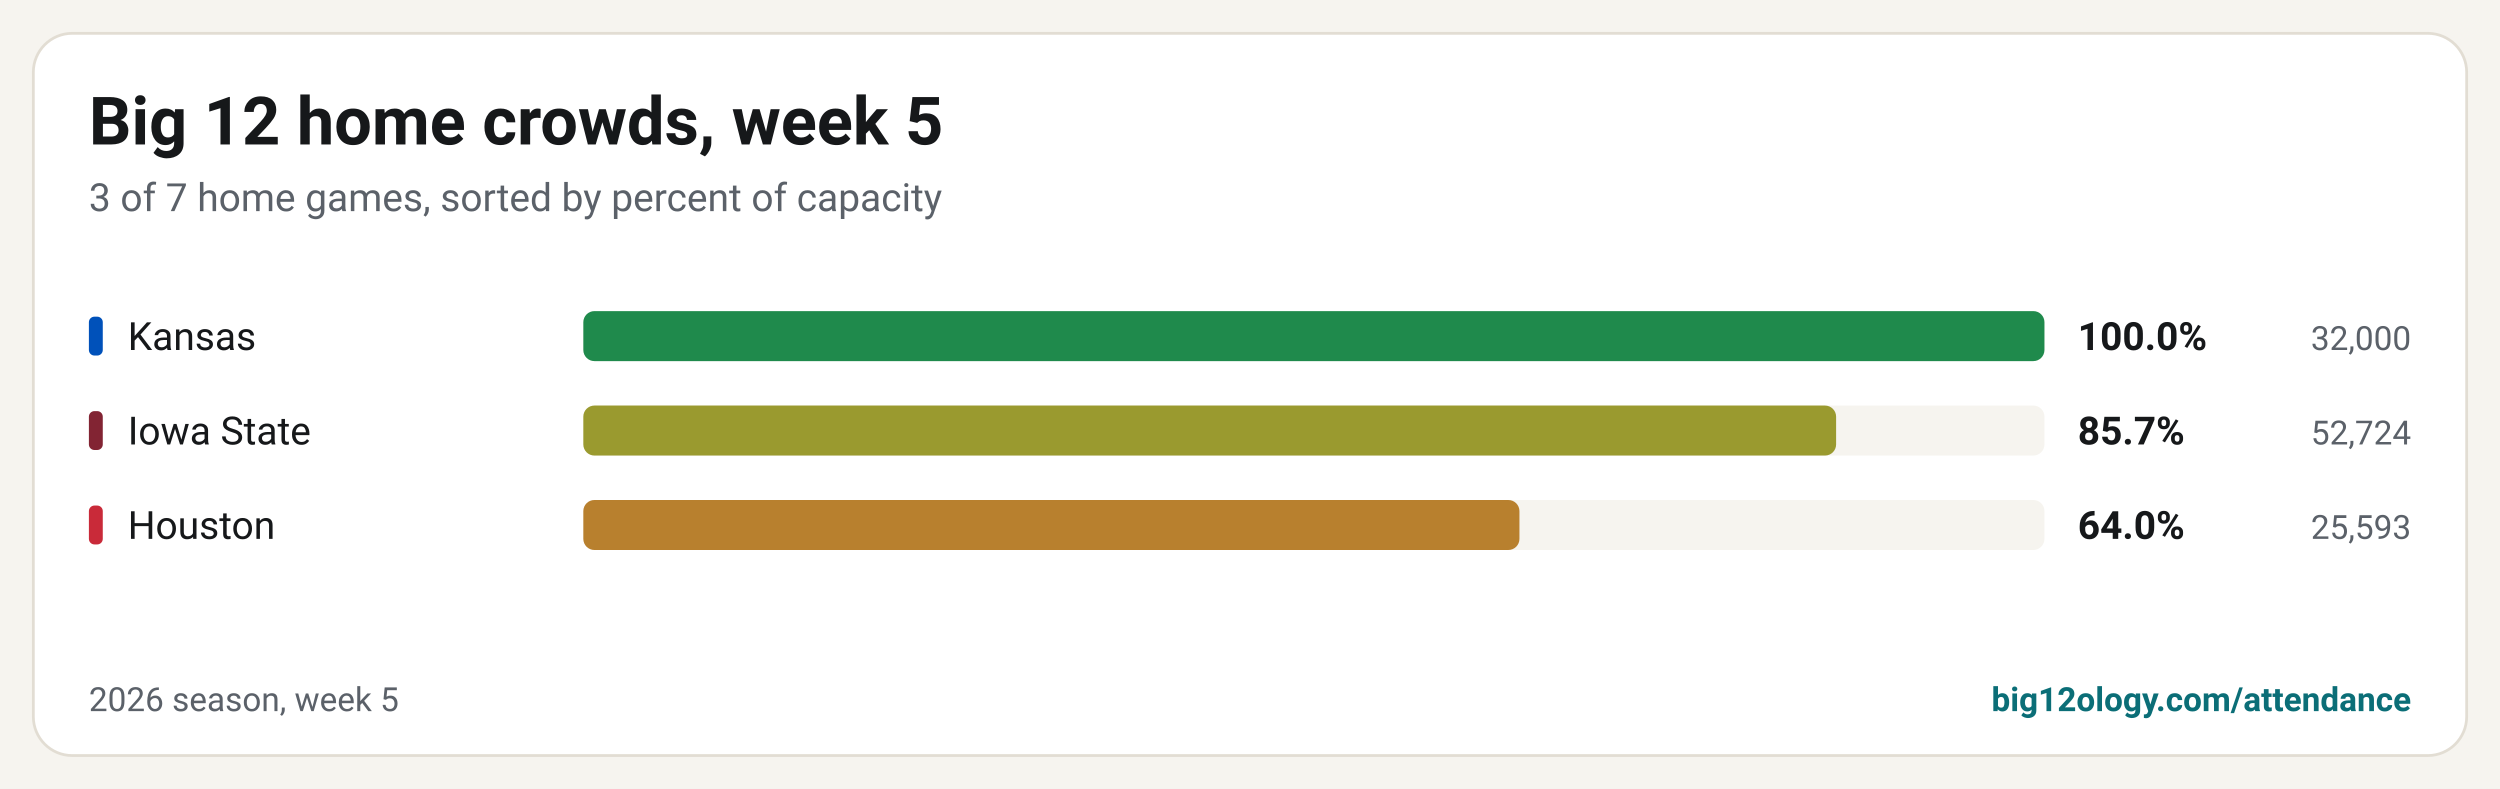
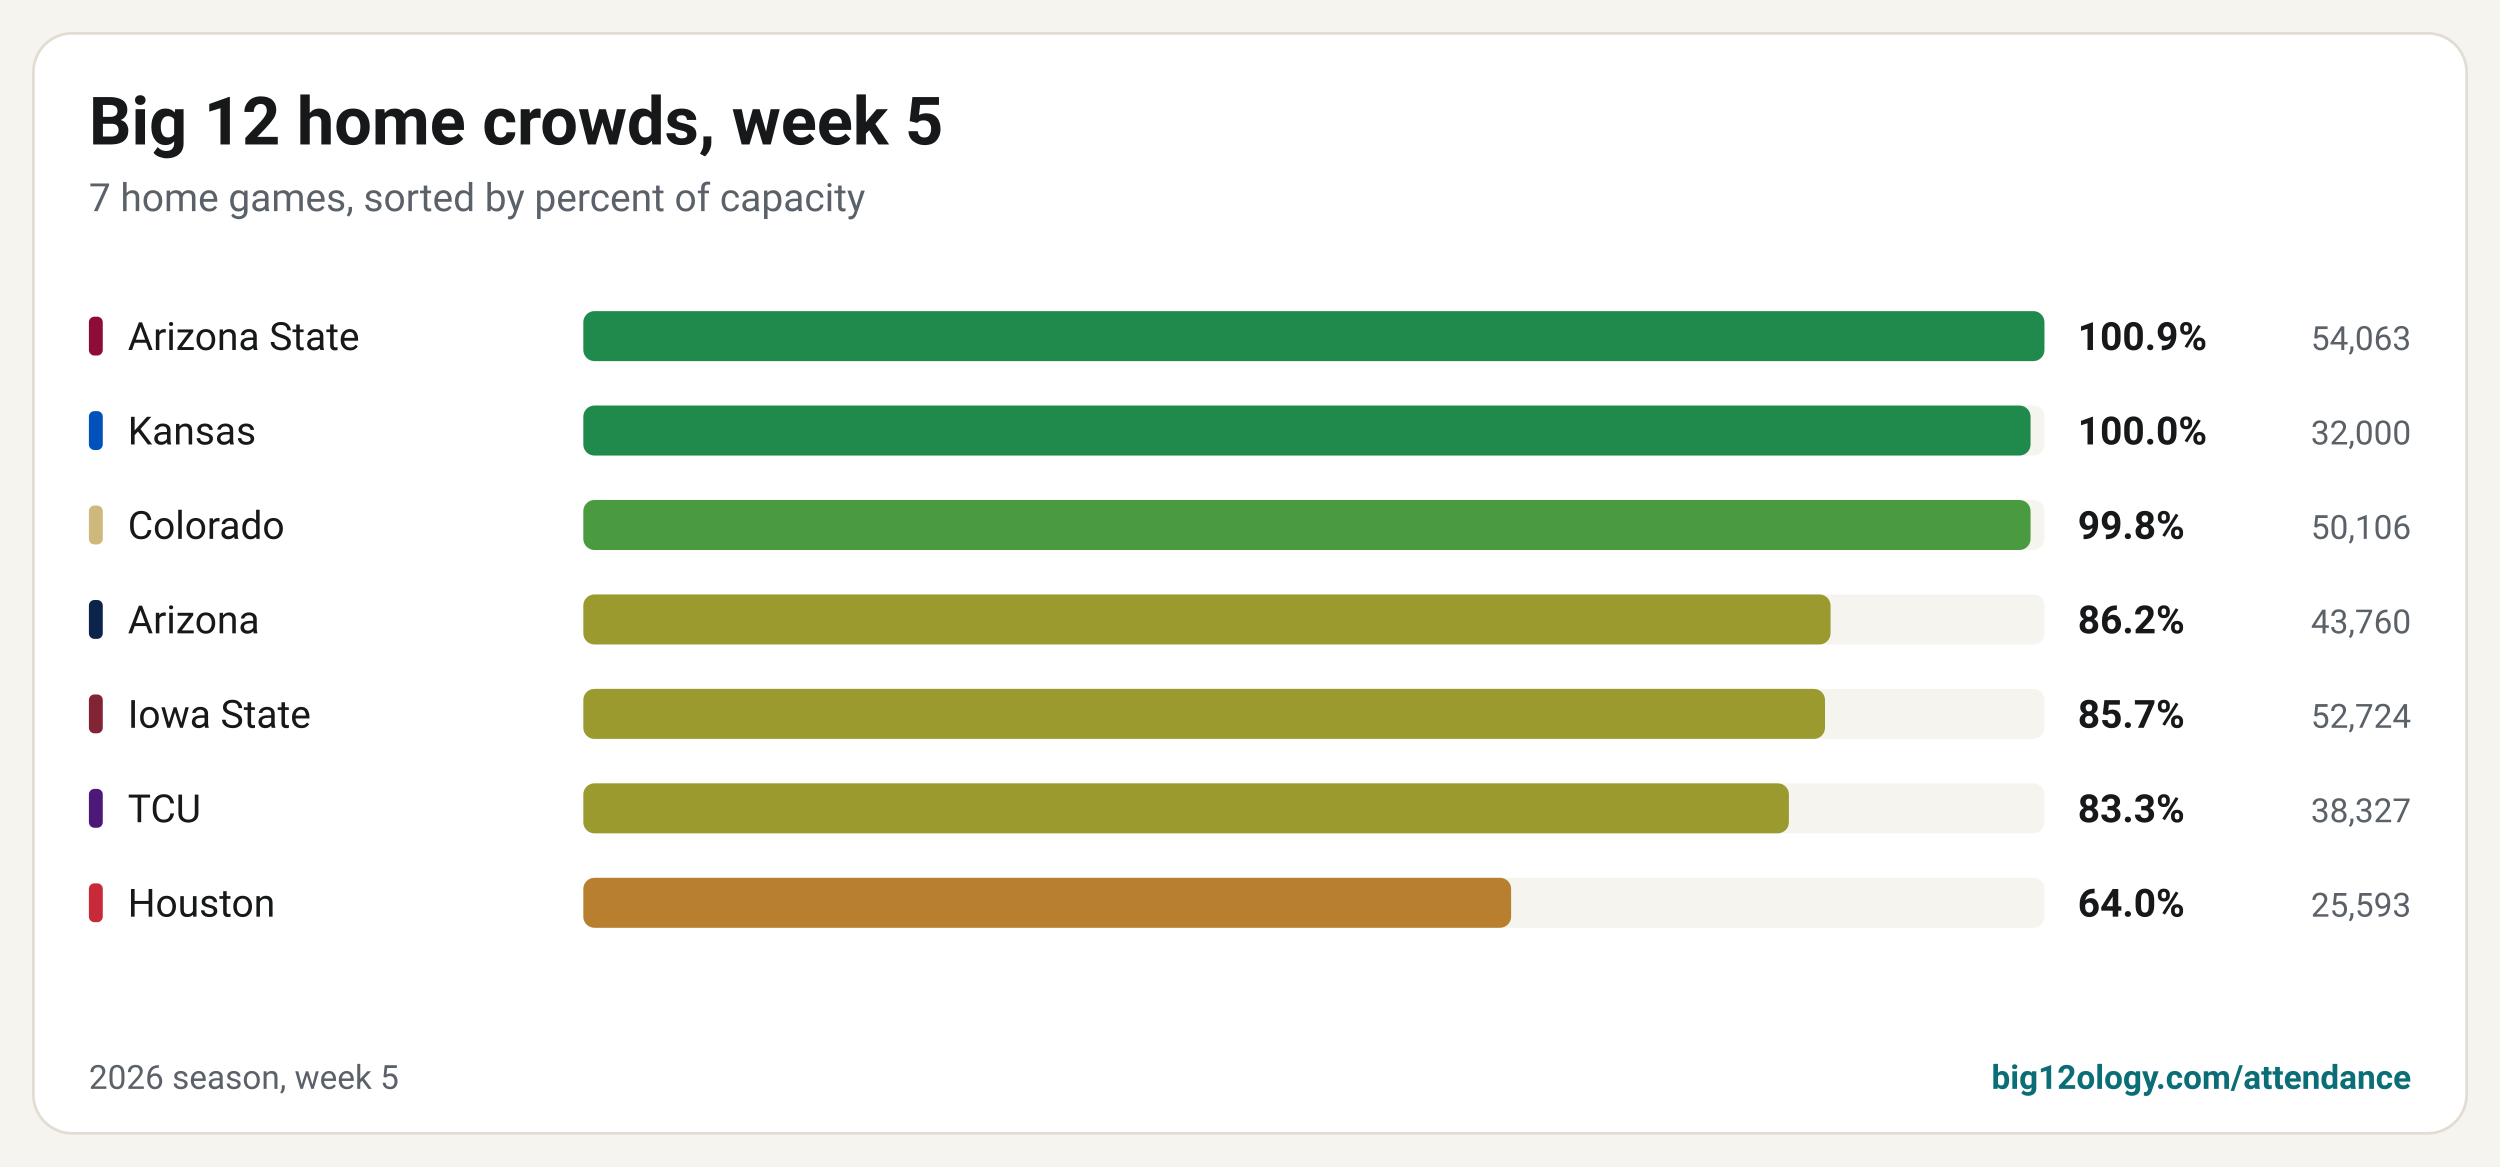
- <svg xmlns="http://www.w3.org/2000/svg" width="900" height="284" viewBox="0 0 900 284" role="img" aria-label="Big 12 home crowds, week 5. 3 of 7 home games, sorted by percent of capacity">
-   <rect width="900" height="284" fill="#f6f4ef" />
-   <rect x="12" y="12" width="876" height="260" rx="14" fill="#ffffff" stroke="#e2ddd3" />
+ <svg xmlns="http://www.w3.org/2000/svg" width="900" height="420" viewBox="0 0 900 420" role="img" aria-label="Big 12 home crowds, week 5. 7 home games, sorted by percent of capacity">
+   <rect width="900" height="420" fill="#f6f4ef" />
+   <rect x="12" y="12" width="876" height="396" rx="14" fill="#ffffff" stroke="#e2ddd3" />
  <text x="32" y="52" font-family="-apple-system, BlinkMacSystemFont, 'Segoe UI', Roboto, Helvetica, Arial, sans-serif" font-size="24" font-weight="700" fill="#16181A">Big 12 home crowds, week 5</text>
-   <text x="32" y="76" font-family="-apple-system, BlinkMacSystemFont, 'Segoe UI', Roboto, Helvetica, Arial, sans-serif" font-size="14" fill="#5b6169">3 of 7 home games, sorted by percent of capacity</text>
-   <rect x="32" y="114" width="5" height="14" rx="2" fill="#0051ba" />
-   <text x="46" y="126" font-family="-apple-system, BlinkMacSystemFont, 'Segoe UI', Roboto, Helvetica, Arial, sans-serif" font-size="14" fill="#16181A">Kansas</text>
+   <text x="32" y="76" font-family="-apple-system, BlinkMacSystemFont, 'Segoe UI', Roboto, Helvetica, Arial, sans-serif" font-size="14" fill="#5b6169">7 home games, sorted by percent of capacity</text>
+   <rect x="32" y="114" width="5" height="14" rx="2" fill="#8e0c3a" />
+   <text x="46" y="126" font-family="-apple-system, BlinkMacSystemFont, 'Segoe UI', Roboto, Helvetica, Arial, sans-serif" font-size="14" fill="#16181A">Arizona State</text>
  <rect x="210" y="112" width="526" height="18" rx="4" fill="#f6f4ef" />
  <rect x="210" y="112" width="526" height="18" rx="4" fill="#1f8a4c" />
-   <text x="748" y="126" font-family="-apple-system, BlinkMacSystemFont, 'Segoe UI', Roboto, Helvetica, Arial, sans-serif" font-size="14" font-weight="700" fill="#16181A">100.0%</text>
-   <text x="868" y="126" font-family="-apple-system, BlinkMacSystemFont, 'Segoe UI', Roboto, Helvetica, Arial, sans-serif" font-size="12" fill="#5b6169" text-anchor="end">32,000</text>
-   <rect x="32" y="148" width="5" height="14" rx="2" fill="#822433" />
-   <text x="46" y="160" font-family="-apple-system, BlinkMacSystemFont, 'Segoe UI', Roboto, Helvetica, Arial, sans-serif" font-size="14" fill="#16181A">Iowa State</text>
+   <text x="748" y="126" font-family="-apple-system, BlinkMacSystemFont, 'Segoe UI', Roboto, Helvetica, Arial, sans-serif" font-size="14" font-weight="700" fill="#16181A">100.9%</text>
+   <text x="868" y="126" font-family="-apple-system, BlinkMacSystemFont, 'Segoe UI', Roboto, Helvetica, Arial, sans-serif" font-size="12" fill="#5b6169" text-anchor="end">54,063</text>
+   <rect x="32" y="148" width="5" height="14" rx="2" fill="#0051ba" />
+   <text x="46" y="160" font-family="-apple-system, BlinkMacSystemFont, 'Segoe UI', Roboto, Helvetica, Arial, sans-serif" font-size="14" fill="#16181A">Kansas</text>
  <rect x="210" y="146" width="526" height="18" rx="4" fill="#f6f4ef" />
-   <rect x="210" y="146" width="451" height="18" rx="4" fill="#9a9a2f" />
-   <text x="748" y="160" font-family="-apple-system, BlinkMacSystemFont, 'Segoe UI', Roboto, Helvetica, Arial, sans-serif" font-size="14" font-weight="700" fill="#16181A">85.7%</text>
-   <text x="868" y="160" font-family="-apple-system, BlinkMacSystemFont, 'Segoe UI', Roboto, Helvetica, Arial, sans-serif" font-size="12" fill="#5b6169" text-anchor="end">52,724</text>
-   <rect x="32" y="182" width="5" height="14" rx="2" fill="#c92a39" />
-   <text x="46" y="194" font-family="-apple-system, BlinkMacSystemFont, 'Segoe UI', Roboto, Helvetica, Arial, sans-serif" font-size="14" fill="#16181A">Houston</text>
+   <rect x="210" y="146" width="521" height="18" rx="4" fill="#1f8a4c" />
+   <text x="748" y="160" font-family="-apple-system, BlinkMacSystemFont, 'Segoe UI', Roboto, Helvetica, Arial, sans-serif" font-size="14" font-weight="700" fill="#16181A">100.0%</text>
+   <text x="868" y="160" font-family="-apple-system, BlinkMacSystemFont, 'Segoe UI', Roboto, Helvetica, Arial, sans-serif" font-size="12" fill="#5b6169" text-anchor="end">32,000</text>
+   <rect x="32" y="182" width="5" height="14" rx="2" fill="#cfb87c" />
+   <text x="46" y="194" font-family="-apple-system, BlinkMacSystemFont, 'Segoe UI', Roboto, Helvetica, Arial, sans-serif" font-size="14" fill="#16181A">Colorado</text>
  <rect x="210" y="180" width="526" height="18" rx="4" fill="#f6f4ef" />
-   <rect x="210" y="180" width="337" height="18" rx="4" fill="#b8802e" />
-   <text x="748" y="194" font-family="-apple-system, BlinkMacSystemFont, 'Segoe UI', Roboto, Helvetica, Arial, sans-serif" font-size="14" font-weight="700" fill="#16181A">64.0%</text>
-   <text x="868" y="194" font-family="-apple-system, BlinkMacSystemFont, 'Segoe UI', Roboto, Helvetica, Arial, sans-serif" font-size="12" fill="#5b6169" text-anchor="end">25,593</text>
-   <text x="32" y="256" font-family="-apple-system, BlinkMacSystemFont, 'Segoe UI', Roboto, Helvetica, Arial, sans-serif" font-size="12" fill="#5b6169">2026 season, week 5</text>
-   <text x="868" y="256" font-family="-apple-system, BlinkMacSystemFont, 'Segoe UI', Roboto, Helvetica, Arial, sans-serif" font-size="12" fill="#0B6E77" text-anchor="end" font-weight="600">big12ology.com/attendance</text>
+   <rect x="210" y="180" width="521" height="18" rx="4" fill="#4a9a3f" />
+   <text x="748" y="194" font-family="-apple-system, BlinkMacSystemFont, 'Segoe UI', Roboto, Helvetica, Arial, sans-serif" font-size="14" font-weight="700" fill="#16181A">99.8%</text>
+   <text x="868" y="194" font-family="-apple-system, BlinkMacSystemFont, 'Segoe UI', Roboto, Helvetica, Arial, sans-serif" font-size="12" fill="#5b6169" text-anchor="end">50,106</text>
+   <rect x="32" y="216" width="5" height="14" rx="2" fill="#0c234b" />
+   <text x="46" y="228" font-family="-apple-system, BlinkMacSystemFont, 'Segoe UI', Roboto, Helvetica, Arial, sans-serif" font-size="14" fill="#16181A">Arizona</text>
+   <rect x="210" y="214" width="526" height="18" rx="4" fill="#f6f4ef" />
+   <rect x="210" y="214" width="449" height="18" rx="4" fill="#9a9a2f" />
+   <text x="748" y="228" font-family="-apple-system, BlinkMacSystemFont, 'Segoe UI', Roboto, Helvetica, Arial, sans-serif" font-size="14" font-weight="700" fill="#16181A">86.2%</text>
+   <text x="868" y="228" font-family="-apple-system, BlinkMacSystemFont, 'Segoe UI', Roboto, Helvetica, Arial, sans-serif" font-size="12" fill="#5b6169" text-anchor="end">43,760</text>
+   <rect x="32" y="250" width="5" height="14" rx="2" fill="#822433" />
+   <text x="46" y="262" font-family="-apple-system, BlinkMacSystemFont, 'Segoe UI', Roboto, Helvetica, Arial, sans-serif" font-size="14" fill="#16181A">Iowa State</text>
+   <rect x="210" y="248" width="526" height="18" rx="4" fill="#f6f4ef" />
+   <rect x="210" y="248" width="447" height="18" rx="4" fill="#9a9a2f" />
+   <text x="748" y="262" font-family="-apple-system, BlinkMacSystemFont, 'Segoe UI', Roboto, Helvetica, Arial, sans-serif" font-size="14" font-weight="700" fill="#16181A">85.7%</text>
+   <text x="868" y="262" font-family="-apple-system, BlinkMacSystemFont, 'Segoe UI', Roboto, Helvetica, Arial, sans-serif" font-size="12" fill="#5b6169" text-anchor="end">52,724</text>
+   <rect x="32" y="284" width="5" height="14" rx="2" fill="#4d1979" />
+   <text x="46" y="296" font-family="-apple-system, BlinkMacSystemFont, 'Segoe UI', Roboto, Helvetica, Arial, sans-serif" font-size="14" fill="#16181A">TCU</text>
+   <rect x="210" y="282" width="526" height="18" rx="4" fill="#f6f4ef" />
+   <rect x="210" y="282" width="434" height="18" rx="4" fill="#9a9a2f" />
+   <text x="748" y="296" font-family="-apple-system, BlinkMacSystemFont, 'Segoe UI', Roboto, Helvetica, Arial, sans-serif" font-size="14" font-weight="700" fill="#16181A">83.3%</text>
+   <text x="868" y="296" font-family="-apple-system, BlinkMacSystemFont, 'Segoe UI', Roboto, Helvetica, Arial, sans-serif" font-size="12" fill="#5b6169" text-anchor="end">38,327</text>
+   <rect x="32" y="318" width="5" height="14" rx="2" fill="#c92a39" />
+   <text x="46" y="330" font-family="-apple-system, BlinkMacSystemFont, 'Segoe UI', Roboto, Helvetica, Arial, sans-serif" font-size="14" fill="#16181A">Houston</text>
+   <rect x="210" y="316" width="526" height="18" rx="4" fill="#f6f4ef" />
+   <rect x="210" y="316" width="334" height="18" rx="4" fill="#b8802e" />
+   <text x="748" y="330" font-family="-apple-system, BlinkMacSystemFont, 'Segoe UI', Roboto, Helvetica, Arial, sans-serif" font-size="14" font-weight="700" fill="#16181A">64.0%</text>
+   <text x="868" y="330" font-family="-apple-system, BlinkMacSystemFont, 'Segoe UI', Roboto, Helvetica, Arial, sans-serif" font-size="12" fill="#5b6169" text-anchor="end">25,593</text>
+   <text x="32" y="392" font-family="-apple-system, BlinkMacSystemFont, 'Segoe UI', Roboto, Helvetica, Arial, sans-serif" font-size="12" fill="#5b6169">2026 season, week 5</text>
+   <text x="868" y="392" font-family="-apple-system, BlinkMacSystemFont, 'Segoe UI', Roboto, Helvetica, Arial, sans-serif" font-size="12" fill="#0B6E77" text-anchor="end" font-weight="600">big12ology.com/attendance</text>
</svg>
